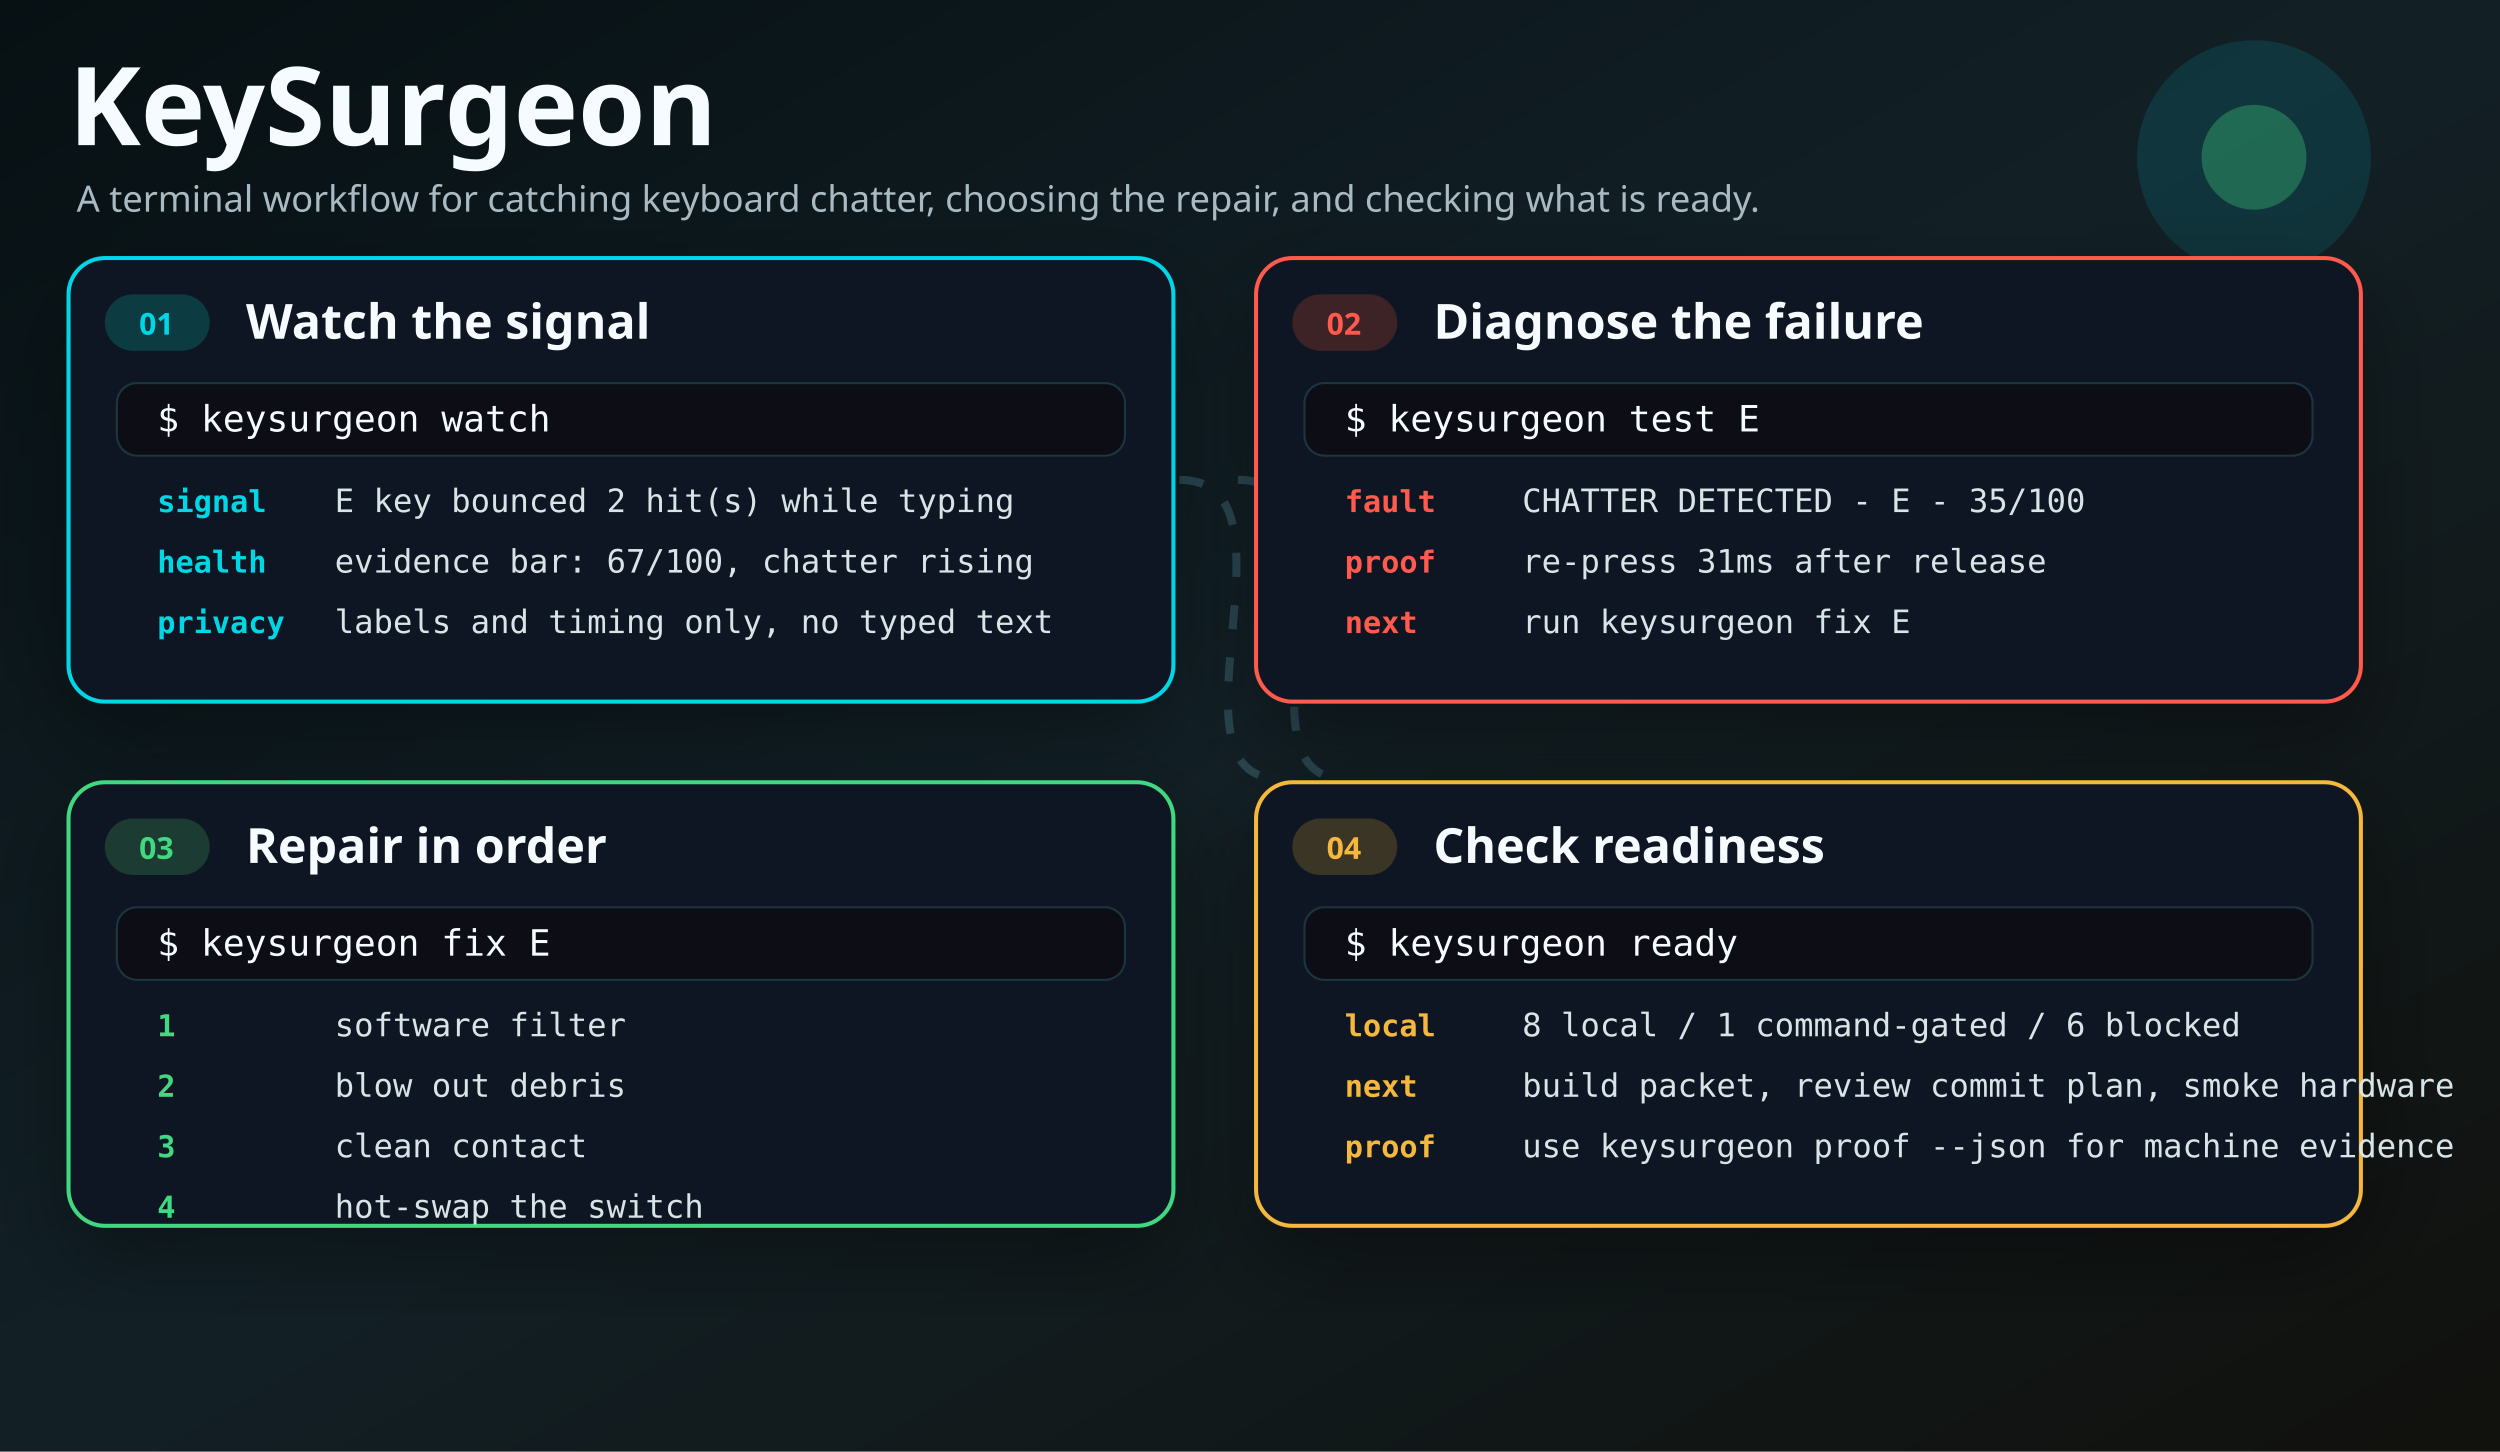
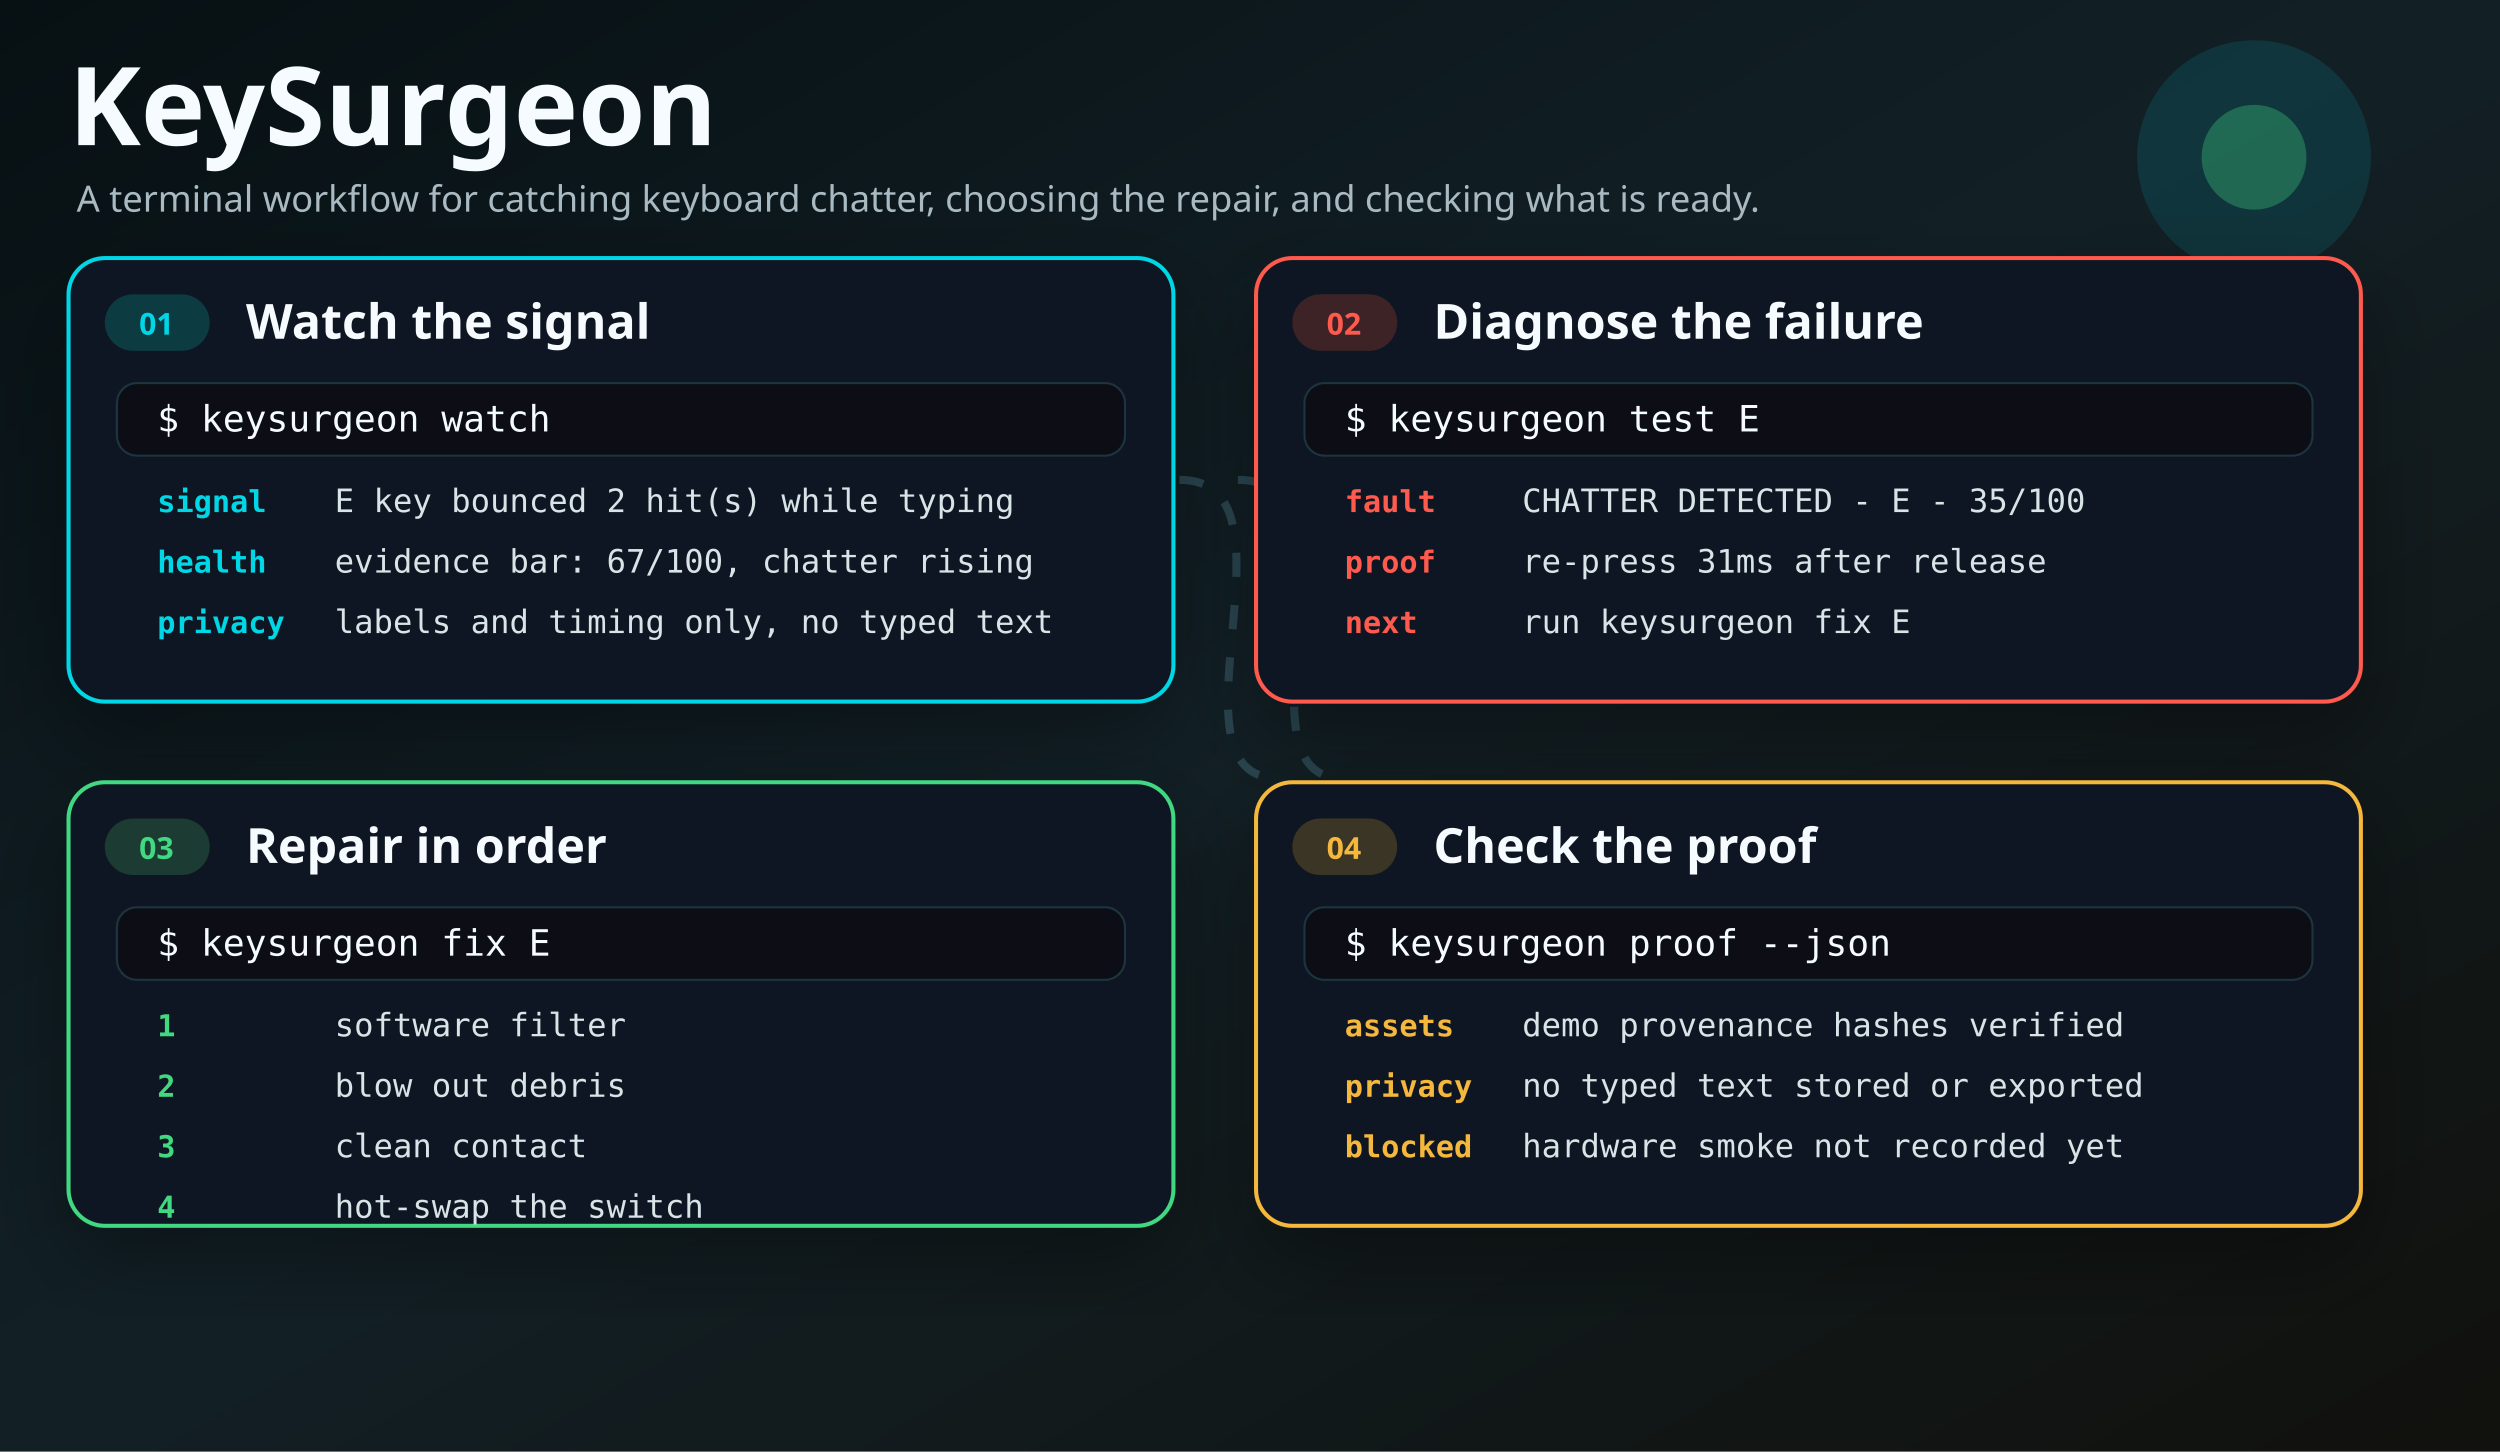
<svg xmlns="http://www.w3.org/2000/svg" width="1240" height="720" viewBox="0 0 1240 720" role="img" aria-labelledby="title desc">
  <defs>
    <linearGradient id="bg" x1="0" x2="1" y1="0" y2="1">
      <stop offset="0" stop-color="#071013" />
      <stop offset="0.48" stop-color="#122026" />
      <stop offset="1" stop-color="#11110d" />
    </linearGradient>
    <filter id="soft" x="-20%" y="-20%" width="140%" height="140%">
      <feDropShadow dx="0" dy="18" stdDeviation="22" flood-color="#000000" flood-opacity="0.34" />
    </filter>
  </defs>
  <style>
    .title { font: 800 54px Sora, Segoe UI, sans-serif; fill: #f6fbff; }
    .subtitle { font: 500 18px Sora, Segoe UI, sans-serif; fill: #a9bac2; }
    .frame-title { font: 800 24px Sora, Segoe UI, sans-serif; fill: #f6fbff; }
    .tag { font: 800 15px Sora, Segoe UI, sans-serif; }
    .mono { font: 500 18px JetBrains Mono, Cascadia Mono, Consolas, monospace; }
    .command { fill: #f6fbff; }
    .label { font-size: 15px; font-weight: 800; }
    .body { fill: #d7e4e8; font-size: 16px; }
    .rail { stroke-dasharray: 12 14; animation: dash 4.8s linear infinite; }
    .pulse { animation: pulse 2.2s ease-in-out infinite; transform-origin: center; }
    .frame { filter: url(#soft); }
    .frame-1 { animation: lift1 8s ease-in-out infinite; }
    .frame-2 { animation: lift2 8s ease-in-out infinite; }
    .frame-3 { animation: lift3 8s ease-in-out infinite; }
    .frame-4 { animation: lift4 8s ease-in-out infinite; }
    @keyframes dash { to { stroke-dashoffset: -104; } }
    @keyframes pulse { 0%, 100% { opacity: .7; } 50% { opacity: 1; } }
    @keyframes lift1 { 0%, 18% { transform: translateY(-6px); } 28%, 100% { transform: translateY(0); } }
    @keyframes lift2 { 0%, 22% { transform: translateY(0); } 32%, 48% { transform: translateY(-6px); } 58%, 100% { transform: translateY(0); } }
    @keyframes lift3 { 0%, 52% { transform: translateY(0); } 62%, 74% { transform: translateY(-6px); } 84%, 100% { transform: translateY(0); } }
    @keyframes lift4 { 0%, 78% { transform: translateY(0); } 88%, 100% { transform: translateY(-6px); } }
  </style>
  <rect width="1240" height="720" fill="url(#bg)" />
  <circle class="pulse" cx="1118" cy="78" r="58" fill="#00d7e6" opacity="0.12" />
  <circle class="pulse" cx="1118" cy="78" r="26" fill="#41d982" opacity="0.32" />
  <text x="34" y="72" class="title">KeySurgeon</text>
  <text x="38" y="105" class="subtitle">A terminal workflow for catching keyboard chatter, choosing the repair, and checking what is ready.</text>
  <path class="rail" d="M585 238 C650 238 574 386 634 386 M614 238 C682 238 608 386 666 386" fill="none" stroke="#2a4650" stroke-width="4" />
  <g class="frame frame-1">
    <rect x="34" y="128" width="548" height="220" rx="18" fill="#111820" stroke="#00d7e6" stroke-width="2" />
    <rect x="52" y="146" width="52" height="28" rx="14" fill="#00d7e6" opacity="0.18" />
    <text x="69" y="166" class="tag" fill="#00d7e6">01</text>
    <text x="122" y="168" class="frame-title">Watch the signal</text>
    <rect x="58" y="190" width="500" height="36" rx="10" fill="#081116" stroke="#1f3440" />
    <text x="78" y="214" class="mono command">$ keysurgeon watch</text>
    <text x="78" y="254" class="mono label" fill="#00d7e6">  signal</text>
    <text x="166" y="254" class="mono body">E key bounced 2 hit(s) while typing</text>
    <text x="78" y="284" class="mono label" fill="#00d7e6">  health</text>
    <text x="166" y="284" class="mono body">evidence bar: 67/100, chatter rising</text>
    <text x="78" y="314" class="mono label" fill="#00d7e6"> privacy</text>
    <text x="166" y="314" class="mono body">labels and timing only, no typed text</text>
  </g>
  <g class="frame frame-2">
    <rect x="623" y="128" width="548" height="220" rx="18" fill="#111820" stroke="#ff5a4d" stroke-width="2" />
    <rect x="641" y="146" width="52" height="28" rx="14" fill="#ff5a4d" opacity="0.18" />
    <text x="658" y="166" class="tag" fill="#ff5a4d">02</text>
    <text x="711" y="168" class="frame-title">Diagnose the failure</text>
    <rect x="647" y="190" width="500" height="36" rx="10" fill="#081116" stroke="#1f3440" />
    <text x="667" y="214" class="mono command">$ keysurgeon test E</text>
    <text x="667" y="254" class="mono label" fill="#ff5a4d">   fault</text>
    <text x="755" y="254" class="mono body">CHATTER DETECTED - E - 35/100</text>
    <text x="667" y="284" class="mono label" fill="#ff5a4d">   proof</text>
    <text x="755" y="284" class="mono body">re-press 31ms after release</text>
    <text x="667" y="314" class="mono label" fill="#ff5a4d">    next</text>
    <text x="755" y="314" class="mono body">run keysurgeon fix E</text>
  </g>
  <g class="frame frame-3">
    <rect x="34" y="388" width="548" height="220" rx="18" fill="#111820" stroke="#41d982" stroke-width="2" />
    <rect x="52" y="406" width="52" height="28" rx="14" fill="#41d982" opacity="0.18" />
    <text x="69" y="426" class="tag" fill="#41d982">03</text>
    <text x="122" y="428" class="frame-title">Repair in order</text>
    <rect x="58" y="450" width="500" height="36" rx="10" fill="#081116" stroke="#1f3440" />
    <text x="78" y="474" class="mono command">$ keysurgeon fix E</text>
    <text x="78" y="514" class="mono label" fill="#41d982">       1</text>
    <text x="166" y="514" class="mono body">software filter</text>
    <text x="78" y="544" class="mono label" fill="#41d982">       2</text>
    <text x="166" y="544" class="mono body">blow out debris</text>
    <text x="78" y="574" class="mono label" fill="#41d982">       3</text>
    <text x="166" y="574" class="mono body">clean contact</text>
    <text x="78" y="604" class="mono label" fill="#41d982">       4</text>
    <text x="166" y="604" class="mono body">hot-swap the switch</text>
  </g>
  <g class="frame frame-4">
    <rect x="623" y="388" width="548" height="220" rx="18" fill="#111820" stroke="#f5b83d" stroke-width="2" />
    <rect x="641" y="406" width="52" height="28" rx="14" fill="#f5b83d" opacity="0.18" />
    <text x="658" y="426" class="tag" fill="#f5b83d">04</text>
-     <text x="711" y="428" class="frame-title">Check readiness</text>
+     <text x="711" y="428" class="frame-title">Check the proof</text>
    <rect x="647" y="450" width="500" height="36" rx="10" fill="#081116" stroke="#1f3440" />
-     <text x="667" y="474" class="mono command">$ keysurgeon ready</text>
-     <text x="667" y="514" class="mono label" fill="#f5b83d">   local</text>
-     <text x="755" y="514" class="mono body">8 local / 1 command-gated / 6 blocked</text>
-     <text x="667" y="544" class="mono label" fill="#f5b83d">    next</text>
-     <text x="755" y="544" class="mono body">build packet, review commit plan, smoke hardware</text>
-     <text x="667" y="574" class="mono label" fill="#f5b83d">   proof</text>
-     <text x="755" y="574" class="mono body">use keysurgeon proof --json for machine evidence</text>
+     <text x="667" y="474" class="mono command">$ keysurgeon proof --json</text>
+     <text x="667" y="514" class="mono label" fill="#f5b83d">  assets</text>
+     <text x="755" y="514" class="mono body">demo provenance hashes verified</text>
+     <text x="667" y="544" class="mono label" fill="#f5b83d"> privacy</text>
+     <text x="755" y="544" class="mono body">no typed text stored or exported</text>
+     <text x="667" y="574" class="mono label" fill="#f5b83d"> blocked</text>
+     <text x="755" y="574" class="mono body">hardware smoke not recorded yet</text>
  </g>
</svg>
